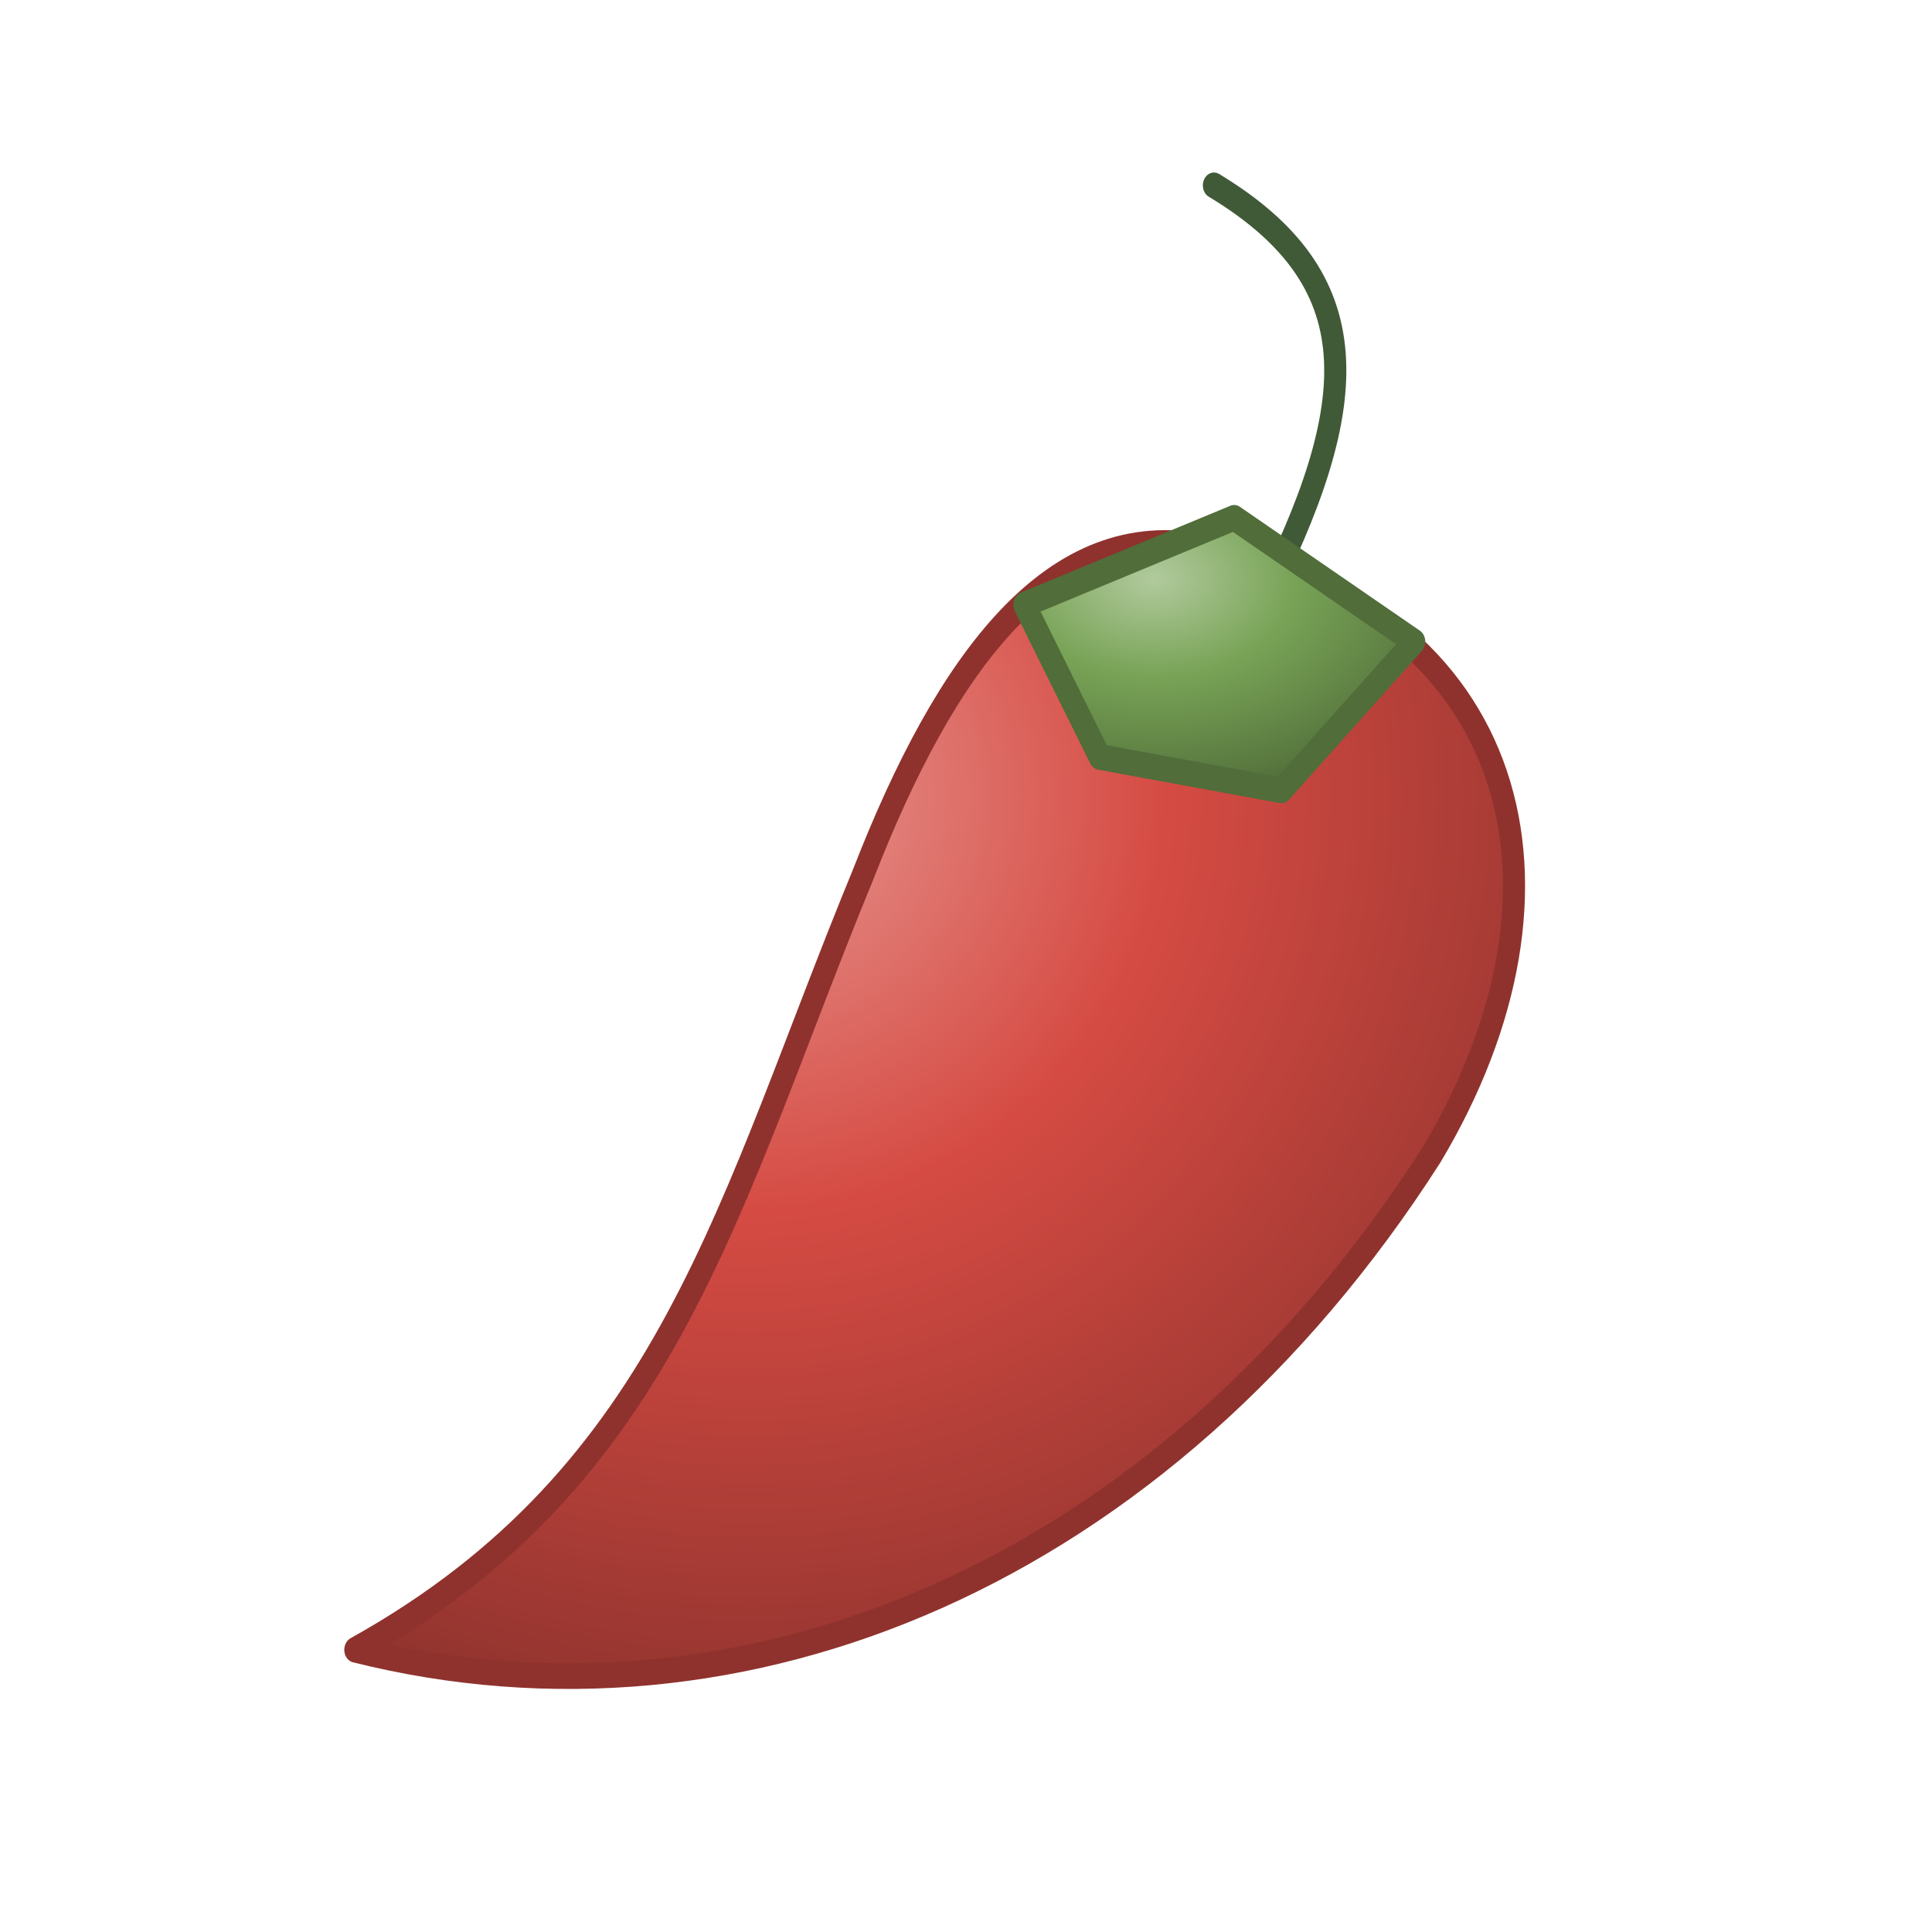
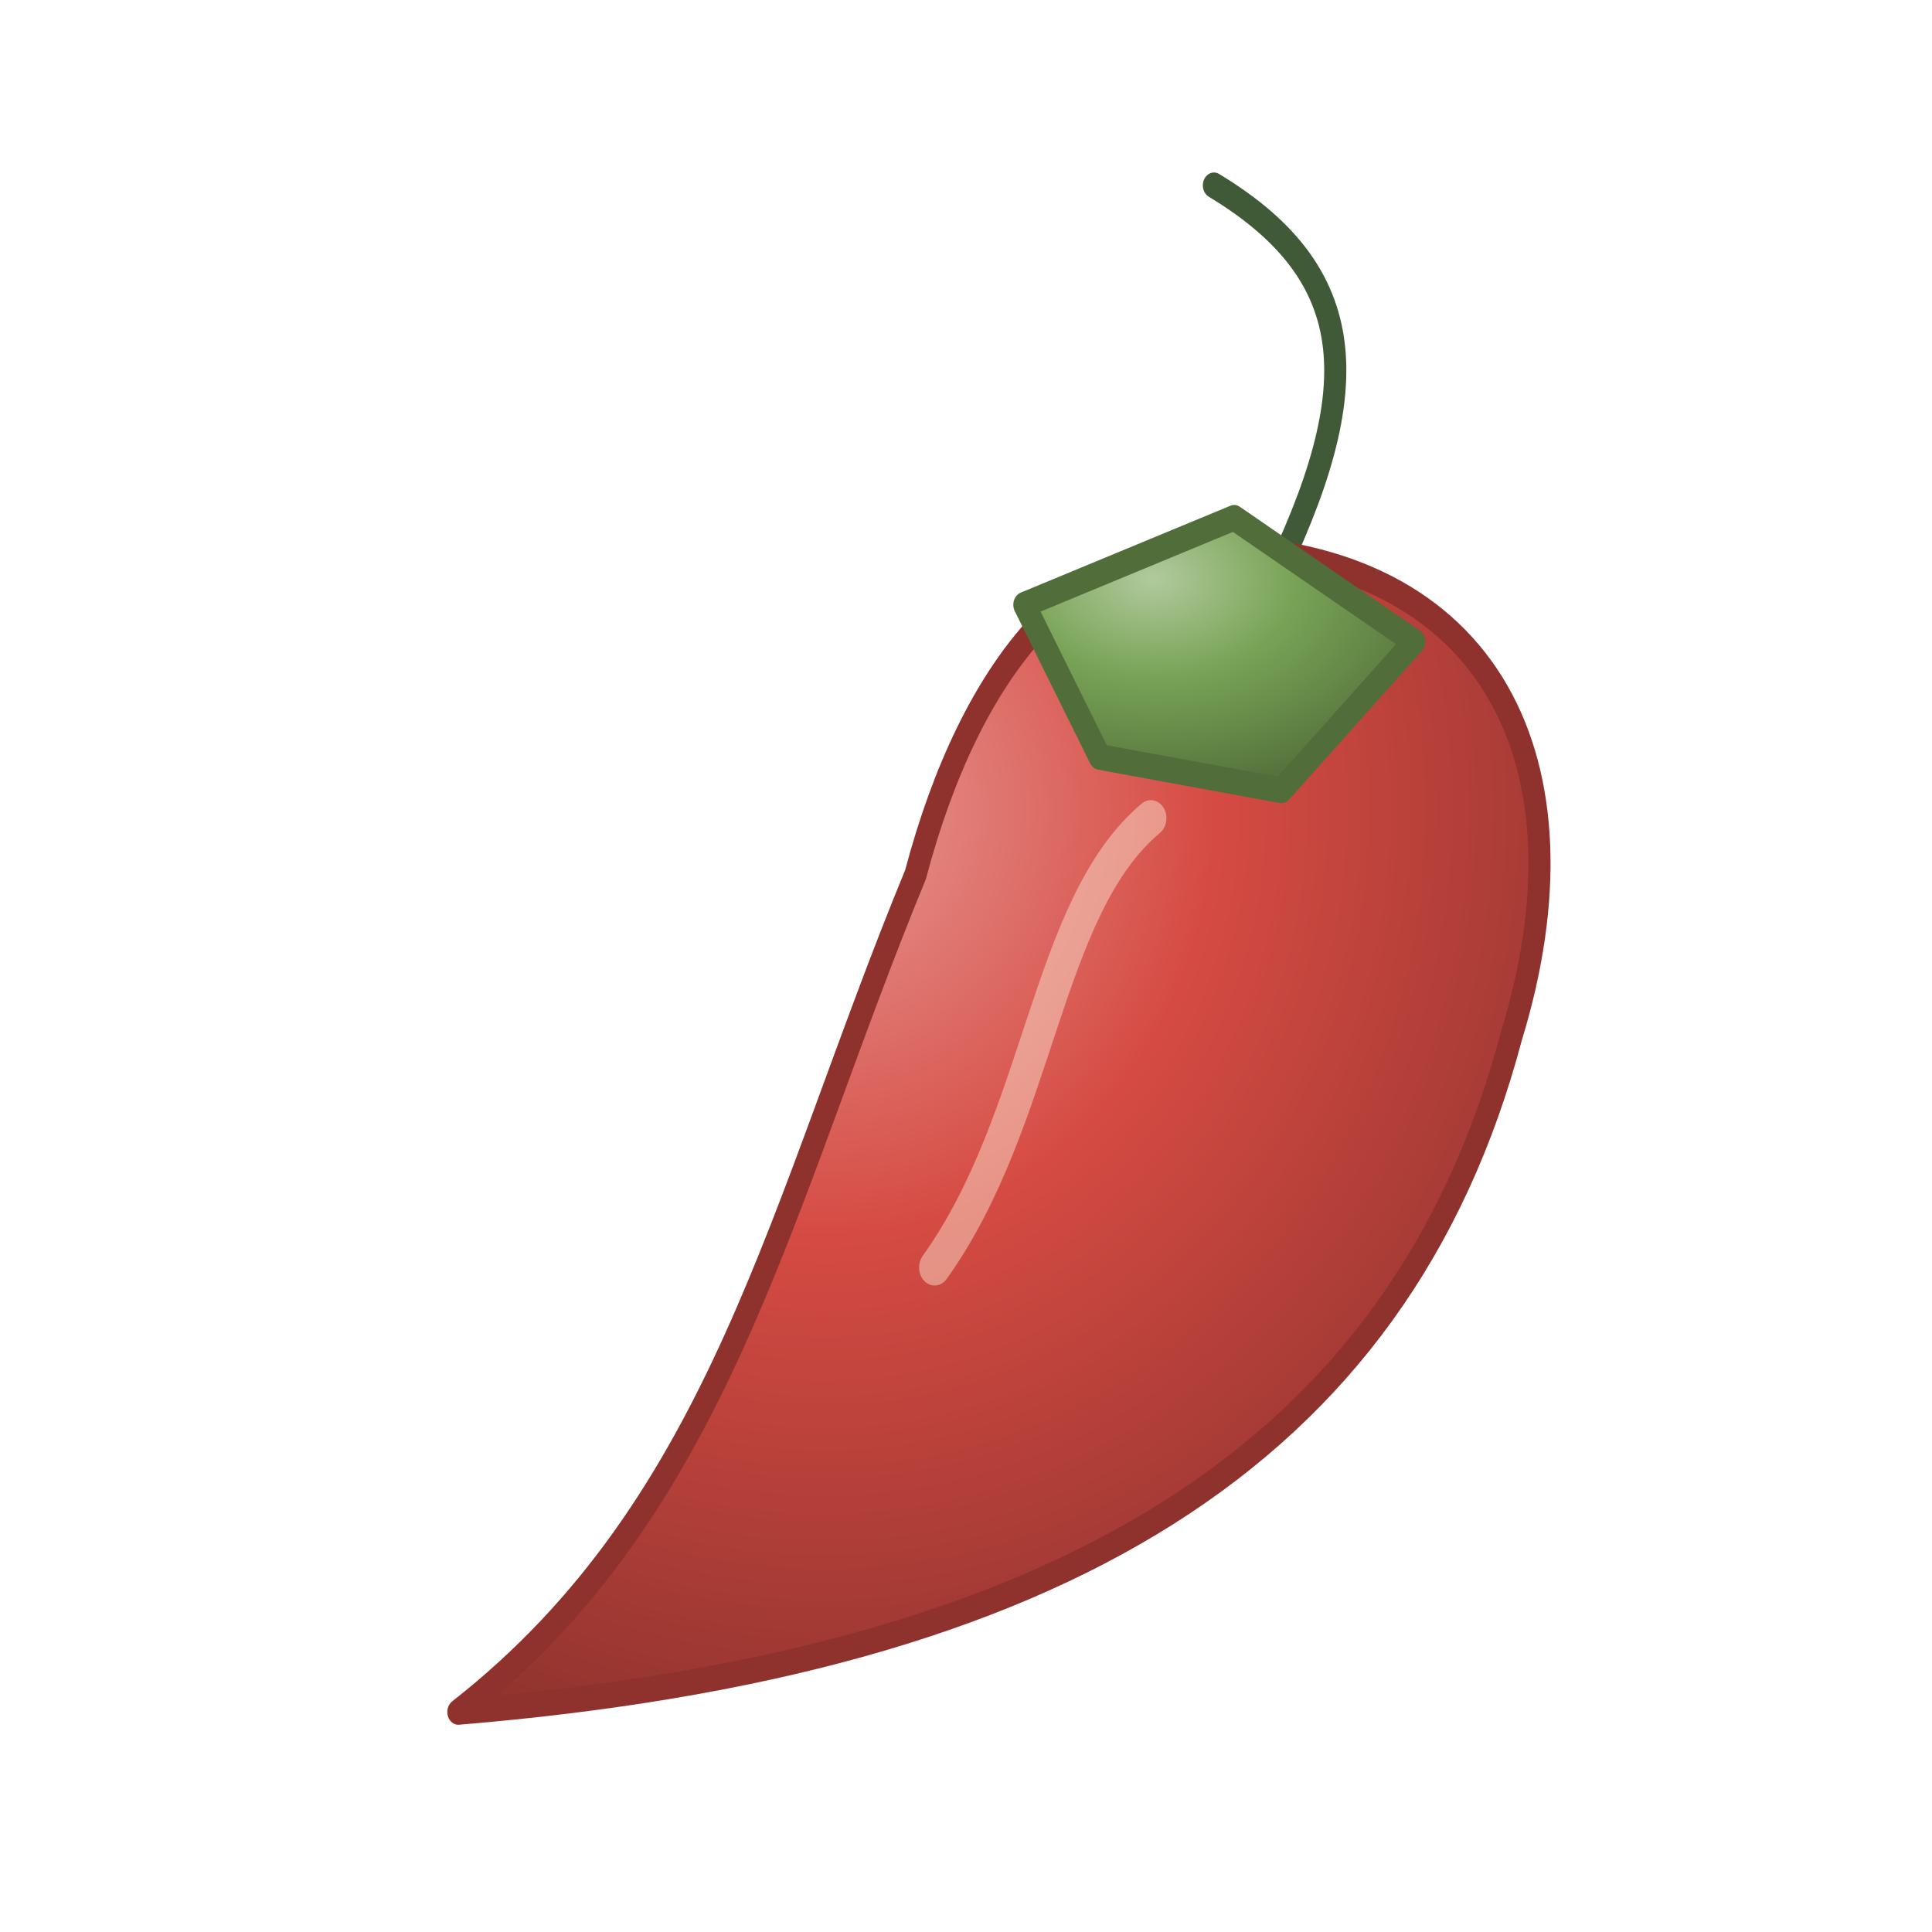
<svg xmlns="http://www.w3.org/2000/svg" viewBox="0 0 64 64" role="img" aria-label="Aji Melocoton Chilli Seeds">
  <defs>
    <radialGradient id="shade0" cx="33%" cy="23%" r="86%">
      <stop stop-color="#e79792" />
      <stop offset=".42" stop-color="#d54b43" />
      <stop offset="1" stop-color="#8a312c" />
    </radialGradient>
    <radialGradient id="shade1" cx="33%" cy="23%" r="86%">
      <stop stop-color="#b1ca9d" />
      <stop offset=".42" stop-color="#78a356" />
      <stop offset="1" stop-color="#4e6a38" />
    </radialGradient>
  </defs>
  <g transform="translate(32 32) rotate(1) scale(0.8622 1) translate(-32 -32)" stroke="#405a37" stroke-width=".85" stroke-linecap="round" stroke-linejoin="round">
    <path d="M43 20c4-7 4-11-2-14" fill="none" />
-     <path d="M41 18c12 2 15 11 9 20C40 52 24 58 9 55c12-6 14-15 19-26 3-7 7-12 13-11Z" fill="url(#shade0)" stroke="#8f322d" />
+     <path d="M41 18c11 0 15 7 12 16-4 14-17 21-40 23 10-7 12-17 17-28 2-7 6-11 11-11Z" fill="url(#shade0)" stroke="#8f322d" />
    <path d="m34 20 8-3 7 4-5 5-7-1Z" fill="url(#shade1)" stroke="#506d3a" />
+     <path d="M39 27c-4 3-4 10-8 15" fill="none" stroke="#fff1dd" stroke-width="1.2" opacity=".44" stroke-linecap="round" />
  </g>
</svg>
